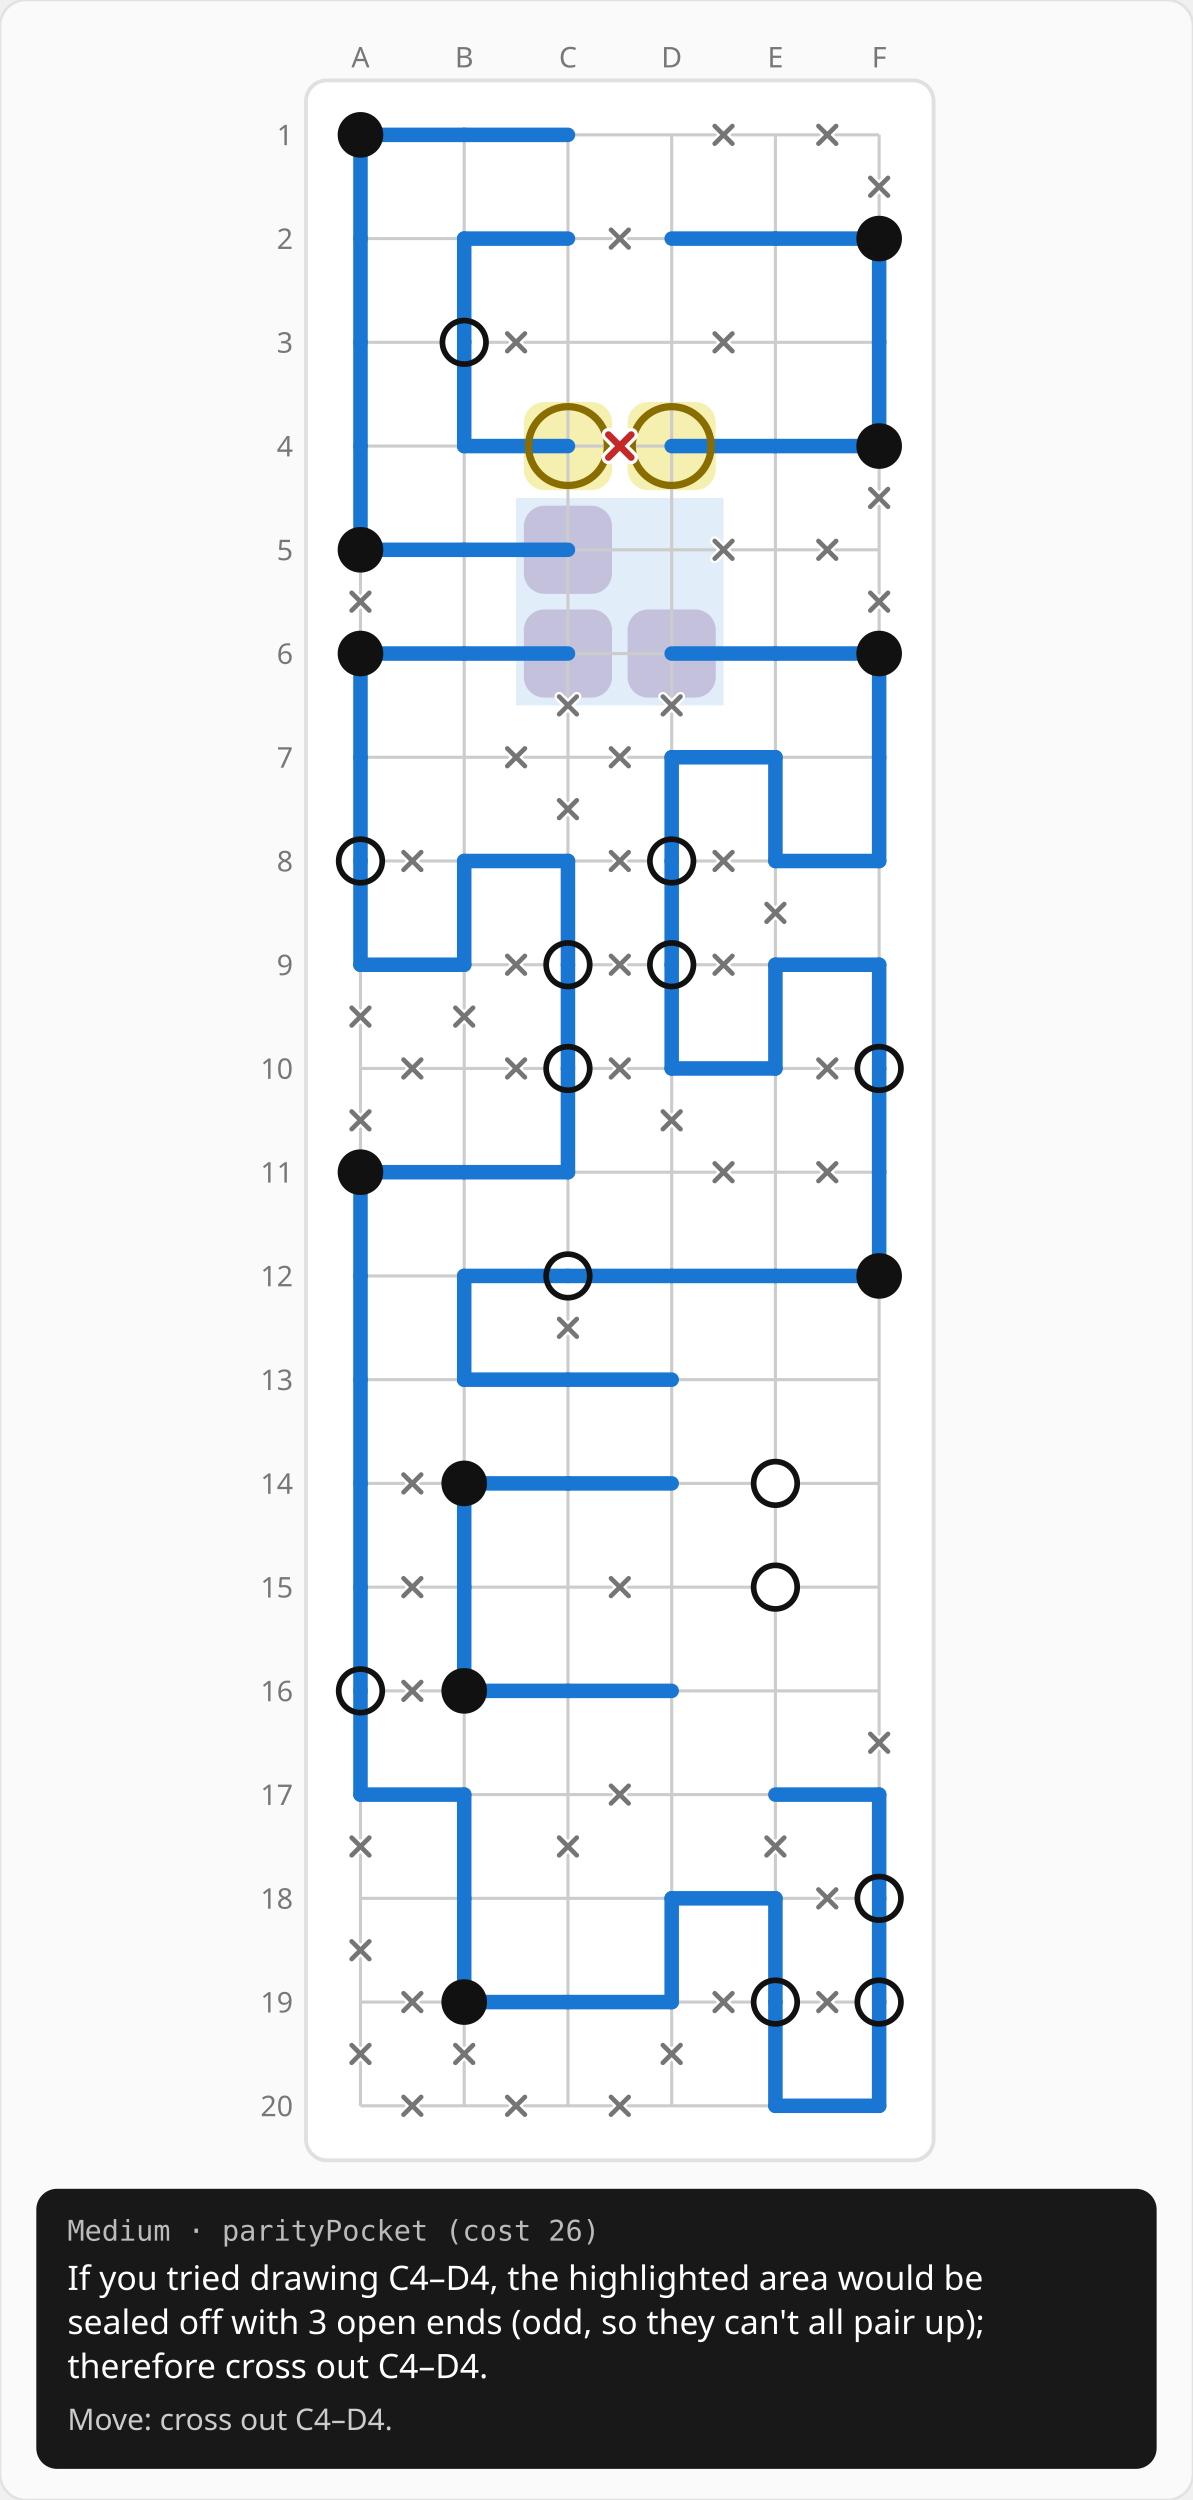
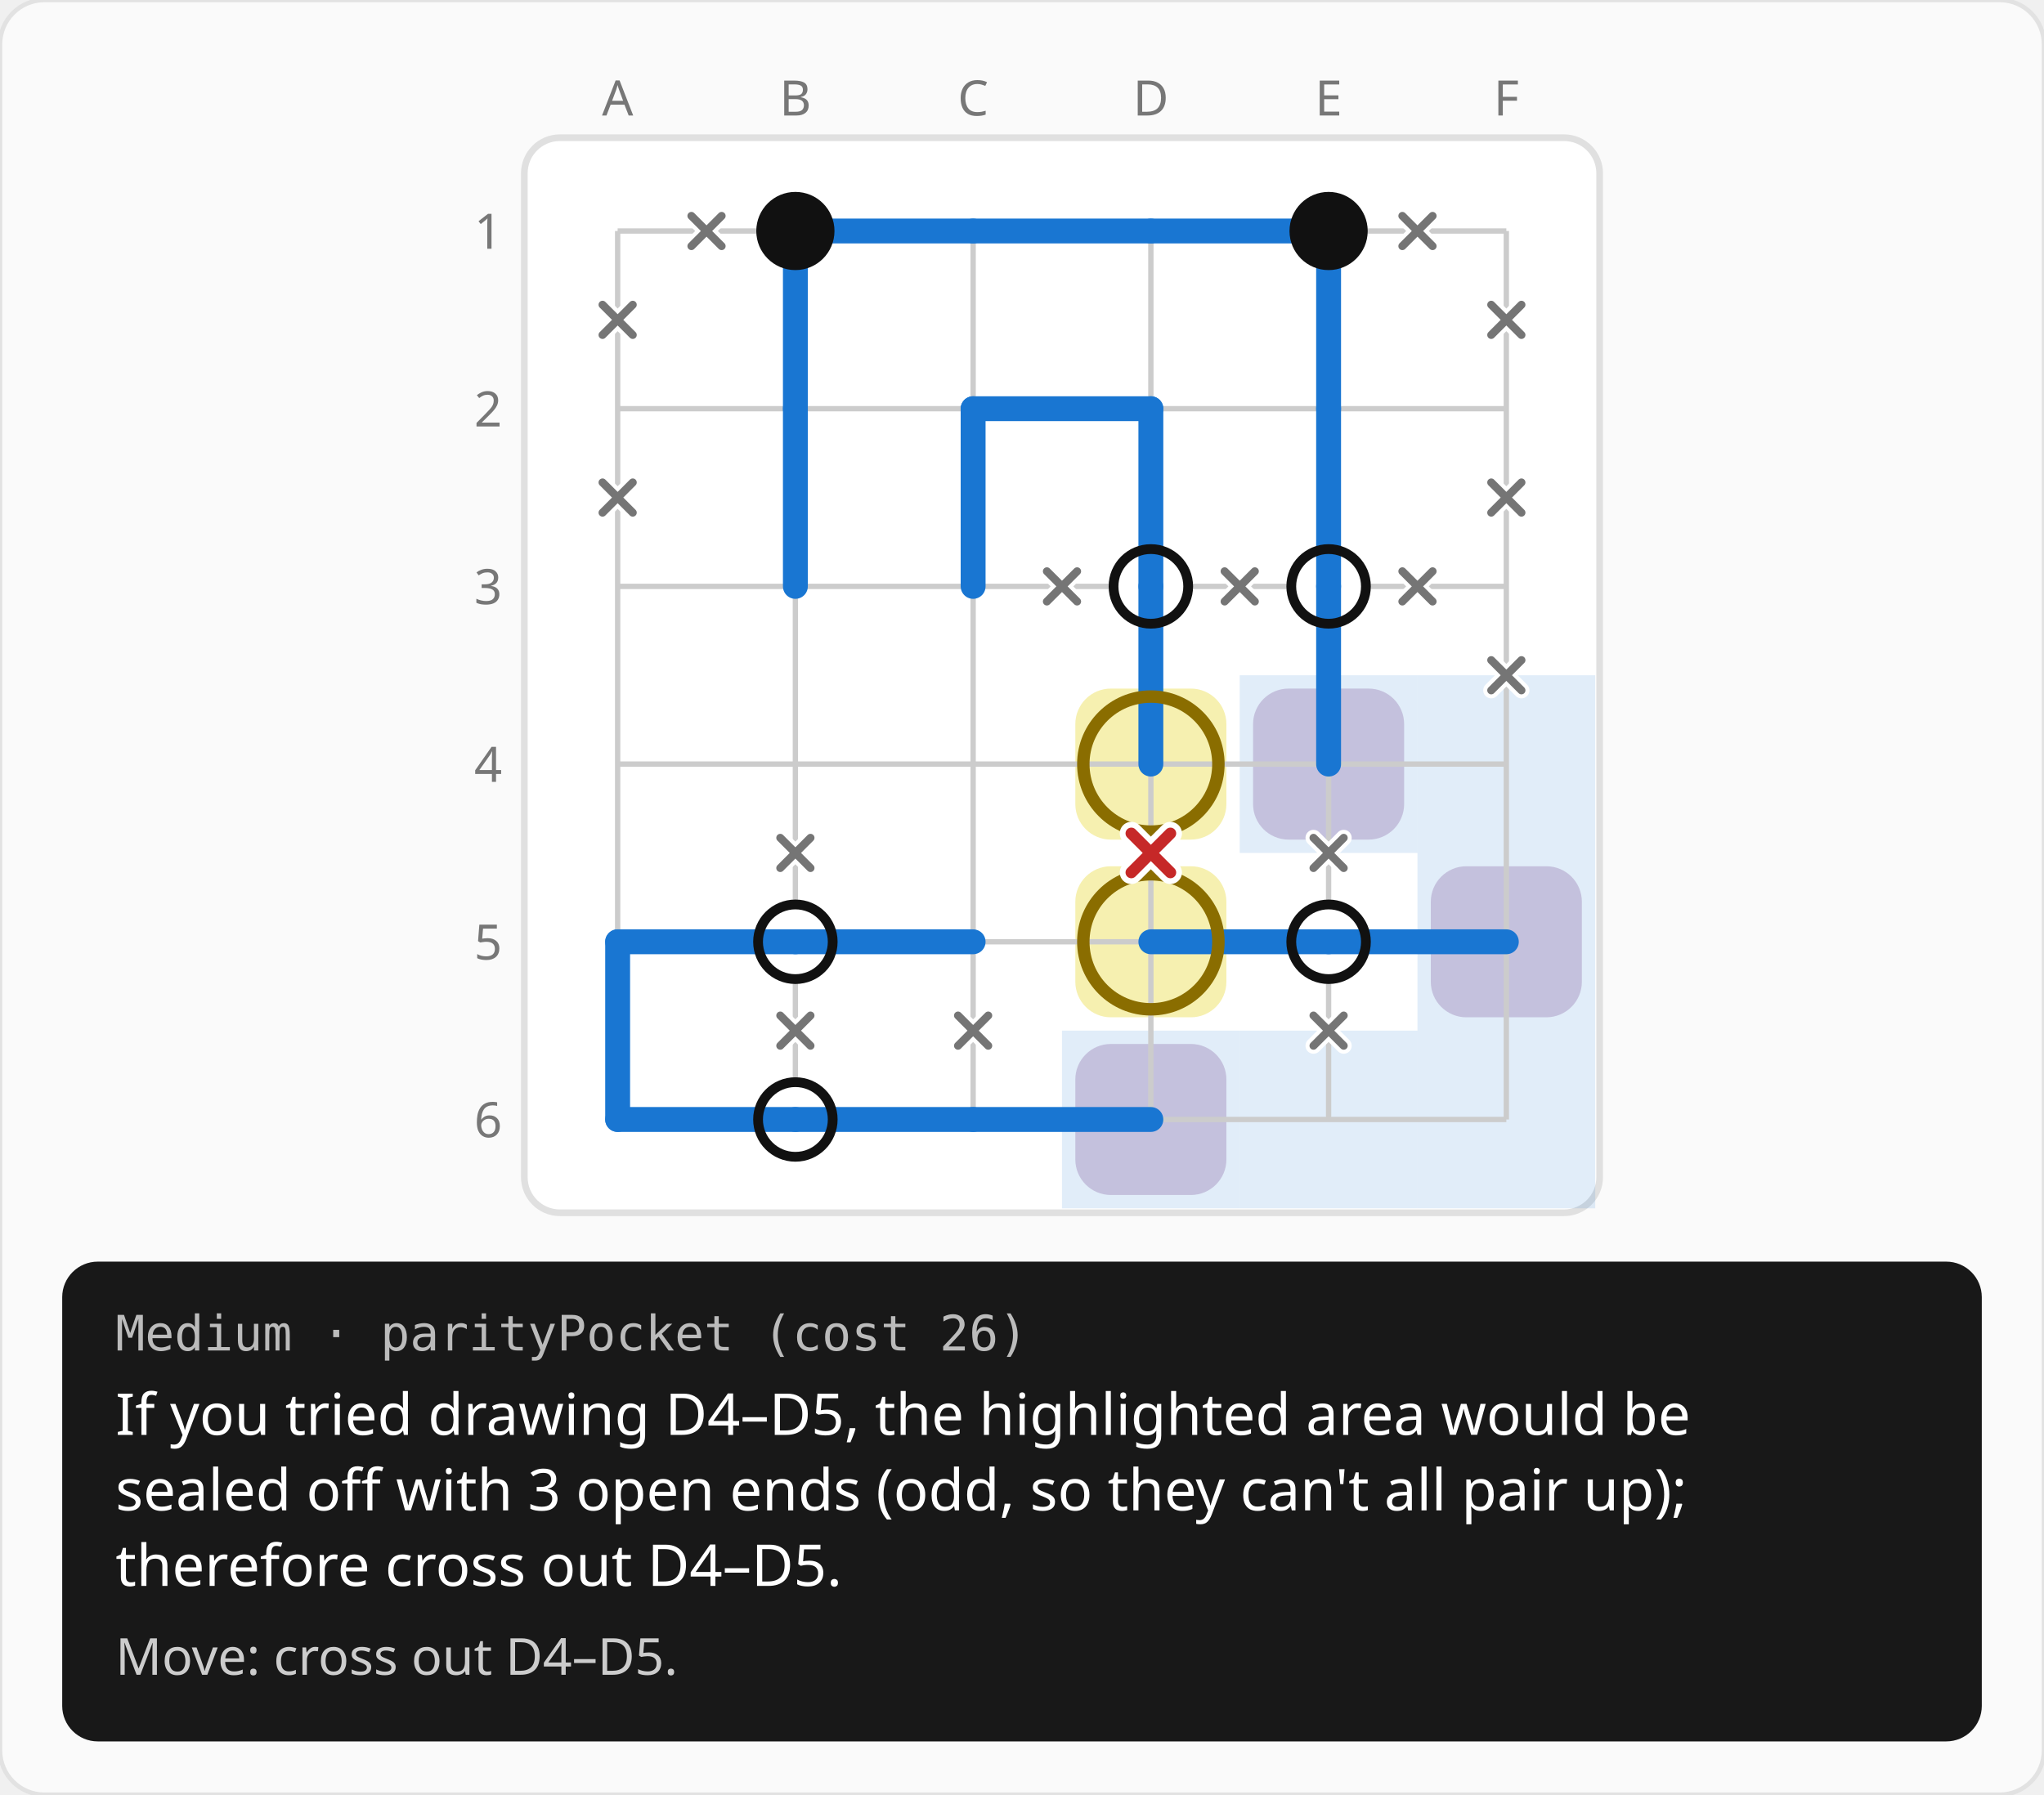
- <svg xmlns="http://www.w3.org/2000/svg" width="460" height="964" viewBox="0 0 460 964">
-   <rect width="460" height="964" rx="10" fill="#fafafa" stroke="#e2e2e2" />
+ <svg xmlns="http://www.w3.org/2000/svg" width="460" height="404" viewBox="0 0 460 404">
+   <rect width="460" height="404" rx="10" fill="#fafafa" stroke="#e2e2e2" />
  <defs>
    <pattern id="hatch" width="8" height="8" patternUnits="userSpaceOnUse" patternTransform="rotate(45)">
      <line x1="0" y1="0" x2="0" y2="8" stroke="#d55e00" stroke-width="3" opacity="0.55" />
    </pattern>
  </defs>
  <g transform="translate(99 12)">
    <text x="40" y="14" fill="#777777" font-size="11" font-family="system-ui, sans-serif" text-anchor="middle">A</text>
    <text x="80" y="14" fill="#777777" font-size="11" font-family="system-ui, sans-serif" text-anchor="middle">B</text>
    <text x="120" y="14" fill="#777777" font-size="11" font-family="system-ui, sans-serif" text-anchor="middle">C</text>
    <text x="160" y="14" fill="#777777" font-size="11" font-family="system-ui, sans-serif" text-anchor="middle">D</text>
    <text x="200" y="14" fill="#777777" font-size="11" font-family="system-ui, sans-serif" text-anchor="middle">E</text>
    <text x="240" y="14" fill="#777777" font-size="11" font-family="system-ui, sans-serif" text-anchor="middle">F</text>
    <text x="14" y="44" fill="#777777" font-size="11" font-family="system-ui, sans-serif" text-anchor="end">1</text>
    <text x="14" y="84" fill="#777777" font-size="11" font-family="system-ui, sans-serif" text-anchor="end">2</text>
    <text x="14" y="124" fill="#777777" font-size="11" font-family="system-ui, sans-serif" text-anchor="end">3</text>
    <text x="14" y="164" fill="#777777" font-size="11" font-family="system-ui, sans-serif" text-anchor="end">4</text>
    <text x="14" y="204" fill="#777777" font-size="11" font-family="system-ui, sans-serif" text-anchor="end">5</text>
    <text x="14" y="244" fill="#777777" font-size="11" font-family="system-ui, sans-serif" text-anchor="end">6</text>
-     <text x="14" y="284" fill="#777777" font-size="11" font-family="system-ui, sans-serif" text-anchor="end">7</text>
-     <text x="14" y="324" fill="#777777" font-size="11" font-family="system-ui, sans-serif" text-anchor="end">8</text>
-     <text x="14" y="364" fill="#777777" font-size="11" font-family="system-ui, sans-serif" text-anchor="end">9</text>
-     <text x="14" y="404" fill="#777777" font-size="11" font-family="system-ui, sans-serif" text-anchor="end">10</text>
-     <text x="14" y="444" fill="#777777" font-size="11" font-family="system-ui, sans-serif" text-anchor="end">11</text>
-     <text x="14" y="484" fill="#777777" font-size="11" font-family="system-ui, sans-serif" text-anchor="end">12</text>
-     <text x="14" y="524" fill="#777777" font-size="11" font-family="system-ui, sans-serif" text-anchor="end">13</text>
-     <text x="14" y="564" fill="#777777" font-size="11" font-family="system-ui, sans-serif" text-anchor="end">14</text>
-     <text x="14" y="604" fill="#777777" font-size="11" font-family="system-ui, sans-serif" text-anchor="end">15</text>
-     <text x="14" y="644" fill="#777777" font-size="11" font-family="system-ui, sans-serif" text-anchor="end">16</text>
-     <text x="14" y="684" fill="#777777" font-size="11" font-family="system-ui, sans-serif" text-anchor="end">17</text>
-     <text x="14" y="724" fill="#777777" font-size="11" font-family="system-ui, sans-serif" text-anchor="end">18</text>
-     <text x="14" y="764" fill="#777777" font-size="11" font-family="system-ui, sans-serif" text-anchor="end">19</text>
-     <text x="14" y="804" fill="#777777" font-size="11" font-family="system-ui, sans-serif" text-anchor="end">20</text>
    <g transform="translate(18 18)">
-       <rect x="1" y="1" width="242" height="802" rx="8" fill="#ffffff" stroke="#e0e0e0" stroke-width="1.5" />
-       <rect x="82" y="162" width="40" height="40" fill="rgba(25,118,210,0.13)" />
-       <rect x="82" y="202" width="40" height="40" fill="rgba(25,118,210,0.13)" />
+       <rect x="1" y="1" width="242" height="242" rx="8" fill="#ffffff" stroke="#e0e0e0" stroke-width="1.5" />
+       <rect x="162" y="122" width="40" height="40" fill="rgba(25,118,210,0.13)" />
+       <rect x="202" y="122" width="40" height="40" fill="rgba(25,118,210,0.13)" />
+       <rect x="202" y="162" width="40" height="40" fill="rgba(25,118,210,0.13)" />
+       <rect x="202" y="202" width="40" height="40" fill="rgba(25,118,210,0.13)" />
+       <rect x="162" y="202" width="40" height="40" fill="rgba(25,118,210,0.13)" />
      <rect x="122" y="202" width="40" height="40" fill="rgba(25,118,210,0.13)" />
-       <rect x="122" y="162" width="40" height="40" fill="rgba(25,118,210,0.13)" />
-       <rect x="85" y="165" width="34" height="34" rx="8" fill="rgba(122,81,149,0.28)" />
-       <rect x="85" y="205" width="34" height="34" rx="8" fill="rgba(122,81,149,0.28)" />
+       <rect x="165" y="125" width="34" height="34" rx="8" fill="rgba(122,81,149,0.28)" />
+       <rect x="205" y="165" width="34" height="34" rx="8" fill="rgba(122,81,149,0.28)" />
      <rect x="125" y="205" width="34" height="34" rx="8" fill="rgba(122,81,149,0.28)" />
-       <rect x="85" y="125" width="34" height="34" rx="8" fill="rgba(244,236,156,0.8)" />
      <rect x="125" y="125" width="34" height="34" rx="8" fill="rgba(244,236,156,0.8)" />
+       <rect x="125" y="165" width="34" height="34" rx="8" fill="rgba(244,236,156,0.8)" />
      <line x1="22" y1="22" x2="222" y2="22" stroke="#cccccc" stroke-width="1.2" />
      <line x1="22" y1="62" x2="222" y2="62" stroke="#cccccc" stroke-width="1.2" />
      <line x1="22" y1="102" x2="222" y2="102" stroke="#cccccc" stroke-width="1.2" />
      <line x1="22" y1="142" x2="222" y2="142" stroke="#cccccc" stroke-width="1.2" />
      <line x1="22" y1="182" x2="222" y2="182" stroke="#cccccc" stroke-width="1.2" />
      <line x1="22" y1="222" x2="222" y2="222" stroke="#cccccc" stroke-width="1.2" />
-       <line x1="22" y1="262" x2="222" y2="262" stroke="#cccccc" stroke-width="1.2" />
-       <line x1="22" y1="302" x2="222" y2="302" stroke="#cccccc" stroke-width="1.2" />
-       <line x1="22" y1="342" x2="222" y2="342" stroke="#cccccc" stroke-width="1.2" />
-       <line x1="22" y1="382" x2="222" y2="382" stroke="#cccccc" stroke-width="1.2" />
-       <line x1="22" y1="422" x2="222" y2="422" stroke="#cccccc" stroke-width="1.2" />
-       <line x1="22" y1="462" x2="222" y2="462" stroke="#cccccc" stroke-width="1.2" />
-       <line x1="22" y1="502" x2="222" y2="502" stroke="#cccccc" stroke-width="1.2" />
-       <line x1="22" y1="542" x2="222" y2="542" stroke="#cccccc" stroke-width="1.2" />
-       <line x1="22" y1="582" x2="222" y2="582" stroke="#cccccc" stroke-width="1.2" />
-       <line x1="22" y1="622" x2="222" y2="622" stroke="#cccccc" stroke-width="1.2" />
-       <line x1="22" y1="662" x2="222" y2="662" stroke="#cccccc" stroke-width="1.2" />
-       <line x1="22" y1="702" x2="222" y2="702" stroke="#cccccc" stroke-width="1.2" />
-       <line x1="22" y1="742" x2="222" y2="742" stroke="#cccccc" stroke-width="1.2" />
-       <line x1="22" y1="782" x2="222" y2="782" stroke="#cccccc" stroke-width="1.2" />
-       <line x1="22" y1="22" x2="22" y2="782" stroke="#cccccc" stroke-width="1.2" />
-       <line x1="62" y1="22" x2="62" y2="782" stroke="#cccccc" stroke-width="1.2" />
-       <line x1="102" y1="22" x2="102" y2="782" stroke="#cccccc" stroke-width="1.2" />
-       <line x1="142" y1="22" x2="142" y2="782" stroke="#cccccc" stroke-width="1.2" />
-       <line x1="182" y1="22" x2="182" y2="782" stroke="#cccccc" stroke-width="1.2" />
-       <line x1="222" y1="22" x2="222" y2="782" stroke="#cccccc" stroke-width="1.2" />
-       <circle cx="62" cy="102" r="8.4" fill="#ffffff" />
-       <circle cx="22" cy="302" r="8.4" fill="#ffffff" />
-       <circle cx="142" cy="302" r="8.4" fill="#ffffff" />
-       <circle cx="102" cy="342" r="8.4" fill="#ffffff" />
-       <circle cx="142" cy="342" r="8.4" fill="#ffffff" />
-       <circle cx="102" cy="382" r="8.4" fill="#ffffff" />
-       <circle cx="222" cy="382" r="8.4" fill="#ffffff" />
-       <circle cx="102" cy="462" r="8.4" fill="#ffffff" />
-       <circle cx="182" cy="542" r="8.4" fill="#ffffff" />
-       <circle cx="182" cy="582" r="8.4" fill="#ffffff" />
-       <circle cx="22" cy="622" r="8.4" fill="#ffffff" />
-       <circle cx="222" cy="702" r="8.4" fill="#ffffff" />
-       <circle cx="182" cy="742" r="8.4" fill="#ffffff" />
-       <circle cx="222" cy="742" r="8.4" fill="#ffffff" />
-       <line x1="22" y1="22" x2="62" y2="22" stroke="#1976d2" stroke-width="5.6" stroke-linecap="round" />
-       <line x1="22" y1="22" x2="22" y2="62" stroke="#1976d2" stroke-width="5.6" stroke-linecap="round" />
+       <line x1="22" y1="22" x2="22" y2="222" stroke="#cccccc" stroke-width="1.2" />
+       <line x1="62" y1="22" x2="62" y2="222" stroke="#cccccc" stroke-width="1.2" />
+       <line x1="102" y1="22" x2="102" y2="222" stroke="#cccccc" stroke-width="1.2" />
+       <line x1="142" y1="22" x2="142" y2="222" stroke="#cccccc" stroke-width="1.2" />
+       <line x1="182" y1="22" x2="182" y2="222" stroke="#cccccc" stroke-width="1.2" />
+       <line x1="222" y1="22" x2="222" y2="222" stroke="#cccccc" stroke-width="1.2" />
+       <circle cx="142" cy="102" r="8.4" fill="#ffffff" />
+       <circle cx="182" cy="102" r="8.4" fill="#ffffff" />
+       <circle cx="62" cy="182" r="8.4" fill="#ffffff" />
+       <circle cx="182" cy="182" r="8.4" fill="#ffffff" />
+       <circle cx="62" cy="222" r="8.4" fill="#ffffff" />
      <line x1="62" y1="22" x2="102" y2="22" stroke="#1976d2" stroke-width="5.6" stroke-linecap="round" />
-       <line x1="22" y1="62" x2="22" y2="102" stroke="#1976d2" stroke-width="5.6" stroke-linecap="round" />
-       <line x1="62" y1="62" x2="102" y2="62" stroke="#1976d2" stroke-width="5.6" stroke-linecap="round" />
+       <line x1="62" y1="22" x2="62" y2="62" stroke="#1976d2" stroke-width="5.6" stroke-linecap="round" />
+       <line x1="102" y1="22" x2="142" y2="22" stroke="#1976d2" stroke-width="5.6" stroke-linecap="round" />
+       <line x1="142" y1="22" x2="182" y2="22" stroke="#1976d2" stroke-width="5.6" stroke-linecap="round" />
+       <line x1="182" y1="22" x2="182" y2="62" stroke="#1976d2" stroke-width="5.6" stroke-linecap="round" />
      <line x1="62" y1="62" x2="62" y2="102" stroke="#1976d2" stroke-width="5.6" stroke-linecap="round" />
-       <line x1="142" y1="62" x2="182" y2="62" stroke="#1976d2" stroke-width="5.6" stroke-linecap="round" />
-       <line x1="182" y1="62" x2="222" y2="62" stroke="#1976d2" stroke-width="5.6" stroke-linecap="round" />
-       <line x1="222" y1="62" x2="222" y2="102" stroke="#1976d2" stroke-width="5.6" stroke-linecap="round" />
-       <line x1="22" y1="102" x2="22" y2="142" stroke="#1976d2" stroke-width="5.6" stroke-linecap="round" />
-       <line x1="62" y1="102" x2="62" y2="142" stroke="#1976d2" stroke-width="5.6" stroke-linecap="round" />
-       <line x1="222" y1="102" x2="222" y2="142" stroke="#1976d2" stroke-width="5.6" stroke-linecap="round" />
-       <line x1="22" y1="142" x2="22" y2="182" stroke="#1976d2" stroke-width="5.6" stroke-linecap="round" />
-       <line x1="62" y1="142" x2="102" y2="142" stroke="#1976d2" stroke-width="5.6" stroke-linecap="round" />
-       <line x1="142" y1="142" x2="182" y2="142" stroke="#1976d2" stroke-width="5.6" stroke-linecap="round" />
-       <line x1="182" y1="142" x2="222" y2="142" stroke="#1976d2" stroke-width="5.6" stroke-linecap="round" />
+       <line x1="102" y1="62" x2="142" y2="62" stroke="#1976d2" stroke-width="5.6" stroke-linecap="round" />
+       <line x1="102" y1="62" x2="102" y2="102" stroke="#1976d2" stroke-width="5.6" stroke-linecap="round" />
+       <line x1="142" y1="62" x2="142" y2="102" stroke="#1976d2" stroke-width="5.6" stroke-linecap="round" />
+       <line x1="182" y1="62" x2="182" y2="102" stroke="#1976d2" stroke-width="5.6" stroke-linecap="round" />
+       <line x1="142" y1="102" x2="142" y2="142" stroke="#1976d2" stroke-width="5.6" stroke-linecap="round" />
+       <line x1="182" y1="102" x2="182" y2="142" stroke="#1976d2" stroke-width="5.6" stroke-linecap="round" />
      <line x1="22" y1="182" x2="62" y2="182" stroke="#1976d2" stroke-width="5.6" stroke-linecap="round" />
+       <line x1="22" y1="182" x2="22" y2="222" stroke="#1976d2" stroke-width="5.6" stroke-linecap="round" />
      <line x1="62" y1="182" x2="102" y2="182" stroke="#1976d2" stroke-width="5.6" stroke-linecap="round" />
+       <line x1="142" y1="182" x2="182" y2="182" stroke="#1976d2" stroke-width="5.6" stroke-linecap="round" />
+       <line x1="182" y1="182" x2="222" y2="182" stroke="#1976d2" stroke-width="5.6" stroke-linecap="round" />
      <line x1="22" y1="222" x2="62" y2="222" stroke="#1976d2" stroke-width="5.6" stroke-linecap="round" />
-       <line x1="22" y1="222" x2="22" y2="262" stroke="#1976d2" stroke-width="5.6" stroke-linecap="round" />
      <line x1="62" y1="222" x2="102" y2="222" stroke="#1976d2" stroke-width="5.6" stroke-linecap="round" />
-       <line x1="142" y1="222" x2="182" y2="222" stroke="#1976d2" stroke-width="5.6" stroke-linecap="round" />
-       <line x1="182" y1="222" x2="222" y2="222" stroke="#1976d2" stroke-width="5.6" stroke-linecap="round" />
-       <line x1="222" y1="222" x2="222" y2="262" stroke="#1976d2" stroke-width="5.6" stroke-linecap="round" />
-       <line x1="22" y1="262" x2="22" y2="302" stroke="#1976d2" stroke-width="5.6" stroke-linecap="round" />
-       <line x1="142" y1="262" x2="182" y2="262" stroke="#1976d2" stroke-width="5.6" stroke-linecap="round" />
-       <line x1="142" y1="262" x2="142" y2="302" stroke="#1976d2" stroke-width="5.6" stroke-linecap="round" />
-       <line x1="182" y1="262" x2="182" y2="302" stroke="#1976d2" stroke-width="5.6" stroke-linecap="round" />
-       <line x1="222" y1="262" x2="222" y2="302" stroke="#1976d2" stroke-width="5.6" stroke-linecap="round" />
-       <line x1="22" y1="302" x2="22" y2="342" stroke="#1976d2" stroke-width="5.6" stroke-linecap="round" />
-       <line x1="62" y1="302" x2="102" y2="302" stroke="#1976d2" stroke-width="5.6" stroke-linecap="round" />
-       <line x1="62" y1="302" x2="62" y2="342" stroke="#1976d2" stroke-width="5.6" stroke-linecap="round" />
-       <line x1="102" y1="302" x2="102" y2="342" stroke="#1976d2" stroke-width="5.6" stroke-linecap="round" />
-       <line x1="142" y1="302" x2="142" y2="342" stroke="#1976d2" stroke-width="5.6" stroke-linecap="round" />
-       <line x1="182" y1="302" x2="222" y2="302" stroke="#1976d2" stroke-width="5.6" stroke-linecap="round" />
-       <line x1="22" y1="342" x2="62" y2="342" stroke="#1976d2" stroke-width="5.6" stroke-linecap="round" />
-       <line x1="102" y1="342" x2="102" y2="382" stroke="#1976d2" stroke-width="5.6" stroke-linecap="round" />
-       <line x1="142" y1="342" x2="142" y2="382" stroke="#1976d2" stroke-width="5.6" stroke-linecap="round" />
-       <line x1="182" y1="342" x2="222" y2="342" stroke="#1976d2" stroke-width="5.6" stroke-linecap="round" />
-       <line x1="182" y1="342" x2="182" y2="382" stroke="#1976d2" stroke-width="5.6" stroke-linecap="round" />
-       <line x1="222" y1="342" x2="222" y2="382" stroke="#1976d2" stroke-width="5.6" stroke-linecap="round" />
-       <line x1="102" y1="382" x2="102" y2="422" stroke="#1976d2" stroke-width="5.6" stroke-linecap="round" />
-       <line x1="142" y1="382" x2="182" y2="382" stroke="#1976d2" stroke-width="5.6" stroke-linecap="round" />
-       <line x1="222" y1="382" x2="222" y2="422" stroke="#1976d2" stroke-width="5.6" stroke-linecap="round" />
-       <line x1="22" y1="422" x2="62" y2="422" stroke="#1976d2" stroke-width="5.6" stroke-linecap="round" />
-       <line x1="22" y1="422" x2="22" y2="462" stroke="#1976d2" stroke-width="5.6" stroke-linecap="round" />
-       <line x1="62" y1="422" x2="102" y2="422" stroke="#1976d2" stroke-width="5.6" stroke-linecap="round" />
-       <line x1="222" y1="422" x2="222" y2="462" stroke="#1976d2" stroke-width="5.6" stroke-linecap="round" />
-       <line x1="22" y1="462" x2="22" y2="502" stroke="#1976d2" stroke-width="5.6" stroke-linecap="round" />
-       <line x1="62" y1="462" x2="102" y2="462" stroke="#1976d2" stroke-width="5.6" stroke-linecap="round" />
-       <line x1="62" y1="462" x2="62" y2="502" stroke="#1976d2" stroke-width="5.6" stroke-linecap="round" />
-       <line x1="102" y1="462" x2="142" y2="462" stroke="#1976d2" stroke-width="5.6" stroke-linecap="round" />
-       <line x1="142" y1="462" x2="182" y2="462" stroke="#1976d2" stroke-width="5.6" stroke-linecap="round" />
-       <line x1="182" y1="462" x2="222" y2="462" stroke="#1976d2" stroke-width="5.6" stroke-linecap="round" />
-       <line x1="22" y1="502" x2="22" y2="542" stroke="#1976d2" stroke-width="5.6" stroke-linecap="round" />
-       <line x1="62" y1="502" x2="102" y2="502" stroke="#1976d2" stroke-width="5.6" stroke-linecap="round" />
-       <line x1="102" y1="502" x2="142" y2="502" stroke="#1976d2" stroke-width="5.6" stroke-linecap="round" />
-       <line x1="22" y1="542" x2="22" y2="582" stroke="#1976d2" stroke-width="5.6" stroke-linecap="round" />
-       <line x1="62" y1="542" x2="102" y2="542" stroke="#1976d2" stroke-width="5.6" stroke-linecap="round" />
-       <line x1="62" y1="542" x2="62" y2="582" stroke="#1976d2" stroke-width="5.6" stroke-linecap="round" />
-       <line x1="102" y1="542" x2="142" y2="542" stroke="#1976d2" stroke-width="5.6" stroke-linecap="round" />
-       <line x1="22" y1="582" x2="22" y2="622" stroke="#1976d2" stroke-width="5.6" stroke-linecap="round" />
-       <line x1="62" y1="582" x2="62" y2="622" stroke="#1976d2" stroke-width="5.6" stroke-linecap="round" />
-       <line x1="22" y1="622" x2="22" y2="662" stroke="#1976d2" stroke-width="5.6" stroke-linecap="round" />
-       <line x1="62" y1="622" x2="102" y2="622" stroke="#1976d2" stroke-width="5.6" stroke-linecap="round" />
-       <line x1="102" y1="622" x2="142" y2="622" stroke="#1976d2" stroke-width="5.6" stroke-linecap="round" />
-       <line x1="22" y1="662" x2="62" y2="662" stroke="#1976d2" stroke-width="5.6" stroke-linecap="round" />
-       <line x1="62" y1="662" x2="62" y2="702" stroke="#1976d2" stroke-width="5.6" stroke-linecap="round" />
-       <line x1="182" y1="662" x2="222" y2="662" stroke="#1976d2" stroke-width="5.6" stroke-linecap="round" />
-       <line x1="222" y1="662" x2="222" y2="702" stroke="#1976d2" stroke-width="5.6" stroke-linecap="round" />
-       <line x1="62" y1="702" x2="62" y2="742" stroke="#1976d2" stroke-width="5.6" stroke-linecap="round" />
-       <line x1="142" y1="702" x2="182" y2="702" stroke="#1976d2" stroke-width="5.6" stroke-linecap="round" />
-       <line x1="142" y1="702" x2="142" y2="742" stroke="#1976d2" stroke-width="5.6" stroke-linecap="round" />
-       <line x1="182" y1="702" x2="182" y2="742" stroke="#1976d2" stroke-width="5.6" stroke-linecap="round" />
-       <line x1="222" y1="702" x2="222" y2="742" stroke="#1976d2" stroke-width="5.6" stroke-linecap="round" />
-       <line x1="62" y1="742" x2="102" y2="742" stroke="#1976d2" stroke-width="5.6" stroke-linecap="round" />
-       <line x1="102" y1="742" x2="142" y2="742" stroke="#1976d2" stroke-width="5.6" stroke-linecap="round" />
-       <line x1="182" y1="742" x2="182" y2="782" stroke="#1976d2" stroke-width="5.6" stroke-linecap="round" />
-       <line x1="222" y1="742" x2="222" y2="782" stroke="#1976d2" stroke-width="5.6" stroke-linecap="round" />
-       <line x1="182" y1="782" x2="222" y2="782" stroke="#1976d2" stroke-width="5.6" stroke-linecap="round" />
-       <circle cx="22" cy="22" r="8.8" fill="#111111" />
-       <circle cx="222" cy="62" r="8.8" fill="#111111" />
-       <circle cx="62" cy="102" r="8.4" fill="none" stroke="#111111" stroke-width="2.2" />
-       <circle cx="222" cy="142" r="8.8" fill="#111111" />
-       <circle cx="22" cy="182" r="8.8" fill="#111111" />
-       <circle cx="22" cy="222" r="8.8" fill="#111111" />
-       <circle cx="222" cy="222" r="8.8" fill="#111111" />
-       <circle cx="22" cy="302" r="8.4" fill="none" stroke="#111111" stroke-width="2.2" />
-       <circle cx="142" cy="302" r="8.4" fill="none" stroke="#111111" stroke-width="2.2" />
-       <circle cx="102" cy="342" r="8.4" fill="none" stroke="#111111" stroke-width="2.2" />
-       <circle cx="142" cy="342" r="8.4" fill="none" stroke="#111111" stroke-width="2.2" />
-       <circle cx="102" cy="382" r="8.4" fill="none" stroke="#111111" stroke-width="2.2" />
-       <circle cx="222" cy="382" r="8.4" fill="none" stroke="#111111" stroke-width="2.2" />
-       <circle cx="22" cy="422" r="8.8" fill="#111111" />
-       <circle cx="102" cy="462" r="8.4" fill="none" stroke="#111111" stroke-width="2.2" />
-       <circle cx="222" cy="462" r="8.8" fill="#111111" />
-       <circle cx="62" cy="542" r="8.8" fill="#111111" />
-       <circle cx="182" cy="542" r="8.4" fill="none" stroke="#111111" stroke-width="2.2" />
-       <circle cx="182" cy="582" r="8.4" fill="none" stroke="#111111" stroke-width="2.2" />
-       <circle cx="22" cy="622" r="8.4" fill="none" stroke="#111111" stroke-width="2.2" />
-       <circle cx="62" cy="622" r="8.8" fill="#111111" />
-       <circle cx="222" cy="702" r="8.4" fill="none" stroke="#111111" stroke-width="2.2" />
-       <circle cx="62" cy="742" r="8.8" fill="#111111" />
-       <circle cx="182" cy="742" r="8.4" fill="none" stroke="#111111" stroke-width="2.2" />
-       <circle cx="222" cy="742" r="8.4" fill="none" stroke="#111111" stroke-width="2.2" />
-       <path d="M158.6 18.6L165.4 25.4M158.6 25.4L165.4 18.6" stroke="#ffffff" stroke-width="3.6" stroke-linecap="round" />
-       <path d="M158.6 18.6L165.4 25.4M158.6 25.4L165.4 18.6" stroke="#757575" stroke-width="1.8" stroke-linecap="round" />
+       <line x1="102" y1="222" x2="142" y2="222" stroke="#1976d2" stroke-width="5.6" stroke-linecap="round" />
+       <circle cx="62" cy="22" r="8.8" fill="#111111" />
+       <circle cx="182" cy="22" r="8.8" fill="#111111" />
+       <circle cx="142" cy="102" r="8.4" fill="none" stroke="#111111" stroke-width="2.2" />
+       <circle cx="182" cy="102" r="8.4" fill="none" stroke="#111111" stroke-width="2.2" />
+       <circle cx="62" cy="182" r="8.4" fill="none" stroke="#111111" stroke-width="2.2" />
+       <circle cx="182" cy="182" r="8.4" fill="none" stroke="#111111" stroke-width="2.2" />
+       <circle cx="62" cy="222" r="8.4" fill="none" stroke="#111111" stroke-width="2.2" />
+       <path d="M38.6 18.6L45.4 25.4M38.6 25.4L45.4 18.6" stroke="#ffffff" stroke-width="3.6" stroke-linecap="round" />
+       <path d="M38.6 18.6L45.4 25.4M38.6 25.4L45.4 18.6" stroke="#757575" stroke-width="1.8" stroke-linecap="round" />
+       <path d="M18.6 38.6L25.4 45.4M18.6 45.4L25.4 38.6" stroke="#ffffff" stroke-width="3.6" stroke-linecap="round" />
+       <path d="M18.6 38.6L25.4 45.4M18.6 45.4L25.4 38.6" stroke="#757575" stroke-width="1.8" stroke-linecap="round" />
      <path d="M198.6 18.6L205.4 25.4M198.6 25.4L205.4 18.6" stroke="#ffffff" stroke-width="3.6" stroke-linecap="round" />
      <path d="M198.6 18.6L205.4 25.4M198.6 25.4L205.4 18.6" stroke="#757575" stroke-width="1.8" stroke-linecap="round" />
      <path d="M218.6 38.6L225.4 45.4M218.6 45.4L225.4 38.6" stroke="#ffffff" stroke-width="3.6" stroke-linecap="round" />
      <path d="M218.6 38.6L225.4 45.4M218.6 45.4L225.4 38.6" stroke="#757575" stroke-width="1.8" stroke-linecap="round" />
-       <path d="M118.6 58.6L125.4 65.4M118.6 65.4L125.4 58.6" stroke="#ffffff" stroke-width="3.6" stroke-linecap="round" />
-       <path d="M118.6 58.6L125.4 65.4M118.6 65.4L125.4 58.6" stroke="#757575" stroke-width="1.8" stroke-linecap="round" />
-       <path d="M78.6 98.6L85.4 105.4M78.6 105.4L85.4 98.6" stroke="#ffffff" stroke-width="3.6" stroke-linecap="round" />
-       <path d="M78.6 98.6L85.4 105.4M78.6 105.4L85.4 98.6" stroke="#757575" stroke-width="1.8" stroke-linecap="round" />
+       <path d="M18.6 78.6L25.4 85.4M18.6 85.4L25.4 78.6" stroke="#ffffff" stroke-width="3.6" stroke-linecap="round" />
+       <path d="M18.6 78.6L25.4 85.4M18.6 85.4L25.4 78.6" stroke="#757575" stroke-width="1.8" stroke-linecap="round" />
+       <path d="M218.6 78.6L225.4 85.4M218.6 85.4L225.4 78.6" stroke="#ffffff" stroke-width="3.6" stroke-linecap="round" />
+       <path d="M218.6 78.6L225.4 85.4M218.6 85.4L225.4 78.6" stroke="#757575" stroke-width="1.8" stroke-linecap="round" />
+       <path d="M118.6 98.6L125.4 105.4M118.6 105.4L125.4 98.6" stroke="#ffffff" stroke-width="3.6" stroke-linecap="round" />
+       <path d="M118.6 98.6L125.4 105.4M118.6 105.4L125.4 98.6" stroke="#757575" stroke-width="1.8" stroke-linecap="round" />
      <path d="M158.6 98.6L165.4 105.4M158.6 105.4L165.4 98.6" stroke="#ffffff" stroke-width="3.6" stroke-linecap="round" />
      <path d="M158.6 98.6L165.4 105.4M158.6 105.4L165.4 98.6" stroke="#757575" stroke-width="1.8" stroke-linecap="round" />
-       <path d="M218.6 158.6L225.4 165.4M218.6 165.4L225.4 158.6" stroke="#ffffff" stroke-width="3.6" stroke-linecap="round" />
-       <path d="M218.6 158.6L225.4 165.4M218.6 165.4L225.4 158.6" stroke="#757575" stroke-width="1.8" stroke-linecap="round" />
-       <path d="M18.6 198.6L25.4 205.4M18.6 205.4L25.4 198.6" stroke="#ffffff" stroke-width="3.6" stroke-linecap="round" />
-       <path d="M18.6 198.6L25.4 205.4M18.6 205.4L25.4 198.6" stroke="#757575" stroke-width="1.8" stroke-linecap="round" />
-       <path d="M158.6 178.6L165.4 185.4M158.6 185.4L165.4 178.6" stroke="#ffffff" stroke-width="3.6" stroke-linecap="round" />
-       <path d="M158.6 178.6L165.4 185.4M158.6 185.4L165.4 178.6" stroke="#757575" stroke-width="1.8" stroke-linecap="round" />
-       <path d="M198.6 178.6L205.4 185.4M198.6 185.4L205.4 178.6" stroke="#ffffff" stroke-width="3.6" stroke-linecap="round" />
-       <path d="M198.6 178.6L205.4 185.4M198.6 185.4L205.4 178.6" stroke="#757575" stroke-width="1.8" stroke-linecap="round" />
-       <path d="M218.6 198.6L225.4 205.4M218.6 205.4L225.4 198.6" stroke="#ffffff" stroke-width="3.6" stroke-linecap="round" />
-       <path d="M218.6 198.6L225.4 205.4M218.6 205.4L225.4 198.6" stroke="#757575" stroke-width="1.8" stroke-linecap="round" />
-       <path d="M98.6 238.6L105.4 245.4M98.6 245.4L105.4 238.6" stroke="#ffffff" stroke-width="3.6" stroke-linecap="round" />
-       <path d="M98.6 238.6L105.4 245.4M98.6 245.4L105.4 238.6" stroke="#757575" stroke-width="1.8" stroke-linecap="round" />
-       <path d="M138.6 238.6L145.4 245.4M138.6 245.4L145.4 238.6" stroke="#ffffff" stroke-width="3.6" stroke-linecap="round" />
-       <path d="M138.6 238.6L145.4 245.4M138.6 245.4L145.4 238.6" stroke="#757575" stroke-width="1.8" stroke-linecap="round" />
-       <path d="M78.6 258.6L85.4 265.4M78.6 265.4L85.4 258.6" stroke="#ffffff" stroke-width="3.6" stroke-linecap="round" />
-       <path d="M78.6 258.6L85.4 265.4M78.6 265.4L85.4 258.6" stroke="#757575" stroke-width="1.8" stroke-linecap="round" />
-       <path d="M118.6 258.6L125.4 265.4M118.6 265.4L125.4 258.6" stroke="#ffffff" stroke-width="3.6" stroke-linecap="round" />
-       <path d="M118.6 258.6L125.4 265.4M118.6 265.4L125.4 258.6" stroke="#757575" stroke-width="1.8" stroke-linecap="round" />
-       <path d="M98.6 278.6L105.4 285.4M98.6 285.4L105.4 278.6" stroke="#ffffff" stroke-width="3.6" stroke-linecap="round" />
-       <path d="M98.6 278.6L105.4 285.4M98.6 285.4L105.4 278.6" stroke="#757575" stroke-width="1.8" stroke-linecap="round" />
-       <path d="M38.6 298.6L45.4 305.4M38.6 305.4L45.4 298.6" stroke="#ffffff" stroke-width="3.6" stroke-linecap="round" />
-       <path d="M38.6 298.6L45.4 305.4M38.6 305.4L45.4 298.6" stroke="#757575" stroke-width="1.8" stroke-linecap="round" />
-       <path d="M118.6 298.6L125.4 305.4M118.6 305.4L125.4 298.6" stroke="#ffffff" stroke-width="3.6" stroke-linecap="round" />
-       <path d="M118.6 298.6L125.4 305.4M118.6 305.4L125.4 298.6" stroke="#757575" stroke-width="1.8" stroke-linecap="round" />
-       <path d="M158.6 298.6L165.4 305.4M158.6 305.4L165.4 298.6" stroke="#ffffff" stroke-width="3.6" stroke-linecap="round" />
-       <path d="M158.6 298.6L165.4 305.4M158.6 305.4L165.4 298.6" stroke="#757575" stroke-width="1.8" stroke-linecap="round" />
-       <path d="M178.6 318.6L185.4 325.4M178.6 325.4L185.4 318.6" stroke="#ffffff" stroke-width="3.6" stroke-linecap="round" />
-       <path d="M178.6 318.6L185.4 325.4M178.6 325.4L185.4 318.6" stroke="#757575" stroke-width="1.8" stroke-linecap="round" />
-       <path d="M18.6 358.6L25.4 365.4M18.6 365.4L25.4 358.6" stroke="#ffffff" stroke-width="3.6" stroke-linecap="round" />
-       <path d="M18.6 358.6L25.4 365.4M18.6 365.4L25.4 358.6" stroke="#757575" stroke-width="1.8" stroke-linecap="round" />
-       <path d="M78.6 338.6L85.4 345.4M78.6 345.4L85.4 338.6" stroke="#ffffff" stroke-width="3.6" stroke-linecap="round" />
-       <path d="M78.6 338.6L85.4 345.4M78.6 345.4L85.4 338.6" stroke="#757575" stroke-width="1.8" stroke-linecap="round" />
-       <path d="M58.6 358.6L65.4 365.4M58.6 365.4L65.4 358.6" stroke="#ffffff" stroke-width="3.6" stroke-linecap="round" />
-       <path d="M58.6 358.6L65.4 365.4M58.6 365.4L65.4 358.6" stroke="#757575" stroke-width="1.8" stroke-linecap="round" />
-       <path d="M118.6 338.6L125.4 345.4M118.6 345.4L125.4 338.6" stroke="#ffffff" stroke-width="3.6" stroke-linecap="round" />
-       <path d="M118.6 338.6L125.4 345.4M118.6 345.4L125.4 338.6" stroke="#757575" stroke-width="1.8" stroke-linecap="round" />
-       <path d="M158.6 338.6L165.4 345.4M158.6 345.4L165.4 338.6" stroke="#ffffff" stroke-width="3.6" stroke-linecap="round" />
-       <path d="M158.6 338.6L165.4 345.4M158.6 345.4L165.4 338.6" stroke="#757575" stroke-width="1.8" stroke-linecap="round" />
-       <path d="M38.6 378.6L45.4 385.4M38.6 385.4L45.4 378.6" stroke="#ffffff" stroke-width="3.6" stroke-linecap="round" />
-       <path d="M38.6 378.6L45.4 385.4M38.6 385.4L45.4 378.6" stroke="#757575" stroke-width="1.8" stroke-linecap="round" />
-       <path d="M18.6 398.6L25.4 405.4M18.6 405.4L25.4 398.6" stroke="#ffffff" stroke-width="3.6" stroke-linecap="round" />
-       <path d="M18.6 398.6L25.4 405.4M18.6 405.4L25.4 398.6" stroke="#757575" stroke-width="1.8" stroke-linecap="round" />
-       <path d="M78.6 378.6L85.4 385.4M78.6 385.4L85.4 378.6" stroke="#ffffff" stroke-width="3.6" stroke-linecap="round" />
-       <path d="M78.6 378.6L85.4 385.4M78.6 385.4L85.4 378.6" stroke="#757575" stroke-width="1.8" stroke-linecap="round" />
-       <path d="M118.6 378.6L125.4 385.4M118.6 385.4L125.4 378.6" stroke="#ffffff" stroke-width="3.6" stroke-linecap="round" />
-       <path d="M118.6 378.6L125.4 385.4M118.6 385.4L125.4 378.6" stroke="#757575" stroke-width="1.8" stroke-linecap="round" />
-       <path d="M138.6 398.6L145.4 405.4M138.6 405.4L145.4 398.6" stroke="#ffffff" stroke-width="3.6" stroke-linecap="round" />
-       <path d="M138.6 398.6L145.4 405.4M138.6 405.4L145.4 398.6" stroke="#757575" stroke-width="1.8" stroke-linecap="round" />
-       <path d="M198.6 378.6L205.4 385.4M198.6 385.4L205.4 378.6" stroke="#ffffff" stroke-width="3.6" stroke-linecap="round" />
-       <path d="M198.6 378.6L205.4 385.4M198.6 385.4L205.4 378.6" stroke="#757575" stroke-width="1.8" stroke-linecap="round" />
-       <path d="M158.6 418.6L165.4 425.4M158.6 425.4L165.4 418.6" stroke="#ffffff" stroke-width="3.6" stroke-linecap="round" />
-       <path d="M158.6 418.6L165.4 425.4M158.6 425.4L165.4 418.6" stroke="#757575" stroke-width="1.8" stroke-linecap="round" />
-       <path d="M198.6 418.6L205.4 425.4M198.6 425.4L205.4 418.6" stroke="#ffffff" stroke-width="3.6" stroke-linecap="round" />
-       <path d="M198.6 418.6L205.4 425.4M198.6 425.4L205.4 418.6" stroke="#757575" stroke-width="1.8" stroke-linecap="round" />
-       <path d="M98.6 478.6L105.4 485.4M98.6 485.4L105.4 478.6" stroke="#ffffff" stroke-width="3.6" stroke-linecap="round" />
-       <path d="M98.6 478.6L105.4 485.4M98.6 485.4L105.4 478.6" stroke="#757575" stroke-width="1.8" stroke-linecap="round" />
-       <path d="M38.6 538.6L45.4 545.4M38.6 545.4L45.4 538.6" stroke="#ffffff" stroke-width="3.6" stroke-linecap="round" />
-       <path d="M38.6 538.6L45.4 545.4M38.6 545.4L45.4 538.6" stroke="#757575" stroke-width="1.8" stroke-linecap="round" />
-       <path d="M38.6 578.6L45.4 585.4M38.6 585.4L45.4 578.6" stroke="#ffffff" stroke-width="3.6" stroke-linecap="round" />
-       <path d="M38.6 578.6L45.4 585.4M38.6 585.4L45.4 578.6" stroke="#757575" stroke-width="1.8" stroke-linecap="round" />
-       <path d="M118.6 578.6L125.4 585.4M118.6 585.4L125.4 578.6" stroke="#ffffff" stroke-width="3.6" stroke-linecap="round" />
-       <path d="M118.6 578.6L125.4 585.4M118.6 585.4L125.4 578.6" stroke="#757575" stroke-width="1.8" stroke-linecap="round" />
-       <path d="M38.6 618.6L45.4 625.4M38.6 625.4L45.4 618.6" stroke="#ffffff" stroke-width="3.6" stroke-linecap="round" />
-       <path d="M38.6 618.6L45.4 625.4M38.6 625.4L45.4 618.6" stroke="#757575" stroke-width="1.8" stroke-linecap="round" />
-       <path d="M218.6 638.6L225.4 645.4M218.6 645.4L225.4 638.6" stroke="#ffffff" stroke-width="3.6" stroke-linecap="round" />
-       <path d="M218.6 638.6L225.4 645.4M218.6 645.4L225.4 638.6" stroke="#757575" stroke-width="1.8" stroke-linecap="round" />
-       <path d="M18.6 678.6L25.4 685.4M18.6 685.4L25.4 678.6" stroke="#ffffff" stroke-width="3.6" stroke-linecap="round" />
-       <path d="M18.6 678.6L25.4 685.4M18.6 685.4L25.4 678.6" stroke="#757575" stroke-width="1.8" stroke-linecap="round" />
-       <path d="M118.6 658.6L125.4 665.4M118.6 665.4L125.4 658.6" stroke="#ffffff" stroke-width="3.6" stroke-linecap="round" />
-       <path d="M118.6 658.6L125.4 665.4M118.6 665.4L125.4 658.6" stroke="#757575" stroke-width="1.8" stroke-linecap="round" />
-       <path d="M98.6 678.6L105.4 685.4M98.6 685.4L105.4 678.6" stroke="#ffffff" stroke-width="3.6" stroke-linecap="round" />
-       <path d="M98.6 678.6L105.4 685.4M98.6 685.4L105.4 678.6" stroke="#757575" stroke-width="1.8" stroke-linecap="round" />
-       <path d="M178.6 678.6L185.4 685.4M178.6 685.4L185.4 678.6" stroke="#ffffff" stroke-width="3.6" stroke-linecap="round" />
-       <path d="M178.6 678.6L185.4 685.4M178.6 685.4L185.4 678.6" stroke="#757575" stroke-width="1.8" stroke-linecap="round" />
-       <path d="M18.6 718.6L25.4 725.4M18.6 725.4L25.4 718.6" stroke="#ffffff" stroke-width="3.6" stroke-linecap="round" />
-       <path d="M18.6 718.6L25.4 725.4M18.6 725.4L25.4 718.6" stroke="#757575" stroke-width="1.8" stroke-linecap="round" />
-       <path d="M198.6 698.6L205.4 705.4M198.6 705.4L205.4 698.6" stroke="#ffffff" stroke-width="3.6" stroke-linecap="round" />
-       <path d="M198.6 698.6L205.4 705.4M198.6 705.4L205.4 698.6" stroke="#757575" stroke-width="1.8" stroke-linecap="round" />
-       <path d="M38.6 738.6L45.4 745.4M38.6 745.4L45.4 738.6" stroke="#ffffff" stroke-width="3.6" stroke-linecap="round" />
-       <path d="M38.6 738.6L45.4 745.4M38.6 745.4L45.4 738.6" stroke="#757575" stroke-width="1.8" stroke-linecap="round" />
-       <path d="M18.6 758.6L25.4 765.4M18.6 765.4L25.4 758.6" stroke="#ffffff" stroke-width="3.6" stroke-linecap="round" />
-       <path d="M18.6 758.6L25.4 765.4M18.6 765.4L25.4 758.6" stroke="#757575" stroke-width="1.8" stroke-linecap="round" />
-       <path d="M58.6 758.6L65.4 765.4M58.6 765.4L65.4 758.6" stroke="#ffffff" stroke-width="3.6" stroke-linecap="round" />
-       <path d="M58.6 758.6L65.4 765.4M58.6 765.4L65.4 758.6" stroke="#757575" stroke-width="1.8" stroke-linecap="round" />
-       <path d="M158.6 738.6L165.4 745.4M158.6 745.4L165.4 738.6" stroke="#ffffff" stroke-width="3.6" stroke-linecap="round" />
-       <path d="M158.6 738.6L165.4 745.4M158.6 745.4L165.4 738.6" stroke="#757575" stroke-width="1.8" stroke-linecap="round" />
-       <path d="M138.6 758.6L145.4 765.4M138.6 765.4L145.4 758.6" stroke="#ffffff" stroke-width="3.6" stroke-linecap="round" />
-       <path d="M138.6 758.6L145.4 765.4M138.6 765.4L145.4 758.6" stroke="#757575" stroke-width="1.8" stroke-linecap="round" />
-       <path d="M198.6 738.6L205.4 745.4M198.6 745.4L205.4 738.6" stroke="#ffffff" stroke-width="3.6" stroke-linecap="round" />
-       <path d="M198.6 738.6L205.4 745.4M198.6 745.4L205.4 738.6" stroke="#757575" stroke-width="1.8" stroke-linecap="round" />
-       <path d="M38.6 778.6L45.4 785.4M38.6 785.4L45.4 778.6" stroke="#ffffff" stroke-width="3.6" stroke-linecap="round" />
-       <path d="M38.6 778.6L45.4 785.4M38.6 785.4L45.4 778.6" stroke="#757575" stroke-width="1.8" stroke-linecap="round" />
-       <path d="M78.6 778.6L85.4 785.4M78.6 785.4L85.4 778.6" stroke="#ffffff" stroke-width="3.6" stroke-linecap="round" />
-       <path d="M78.6 778.6L85.4 785.4M78.6 785.4L85.4 778.6" stroke="#757575" stroke-width="1.8" stroke-linecap="round" />
-       <path d="M118.6 778.6L125.4 785.4M118.6 785.4L125.4 778.6" stroke="#ffffff" stroke-width="3.6" stroke-linecap="round" />
-       <path d="M118.6 778.6L125.4 785.4M118.6 785.4L125.4 778.6" stroke="#757575" stroke-width="1.8" stroke-linecap="round" />
-       <circle cx="102" cy="142" r="15.2" fill="none" stroke="#8a6d00" stroke-width="2.8" />
+       <path d="M198.6 98.6L205.4 105.4M198.6 105.4L205.4 98.6" stroke="#ffffff" stroke-width="3.6" stroke-linecap="round" />
+       <path d="M198.6 98.6L205.4 105.4M198.6 105.4L205.4 98.6" stroke="#757575" stroke-width="1.8" stroke-linecap="round" />
+       <path d="M218.6 118.6L225.4 125.4M218.6 125.4L225.4 118.6" stroke="#ffffff" stroke-width="3.6" stroke-linecap="round" />
+       <path d="M218.6 118.6L225.4 125.4M218.6 125.4L225.4 118.6" stroke="#757575" stroke-width="1.8" stroke-linecap="round" />
+       <path d="M58.6 158.6L65.4 165.4M58.6 165.4L65.4 158.6" stroke="#ffffff" stroke-width="3.6" stroke-linecap="round" />
+       <path d="M58.6 158.6L65.4 165.4M58.6 165.4L65.4 158.6" stroke="#757575" stroke-width="1.8" stroke-linecap="round" />
+       <path d="M178.6 158.6L185.4 165.4M178.6 165.4L185.4 158.6" stroke="#ffffff" stroke-width="3.6" stroke-linecap="round" />
+       <path d="M178.6 158.6L185.4 165.4M178.6 165.4L185.4 158.6" stroke="#757575" stroke-width="1.8" stroke-linecap="round" />
+       <path d="M58.6 198.6L65.4 205.4M58.6 205.4L65.4 198.6" stroke="#ffffff" stroke-width="3.6" stroke-linecap="round" />
+       <path d="M58.6 198.6L65.4 205.4M58.6 205.4L65.4 198.6" stroke="#757575" stroke-width="1.8" stroke-linecap="round" />
+       <path d="M98.6 198.6L105.4 205.4M98.6 205.4L105.4 198.6" stroke="#ffffff" stroke-width="3.6" stroke-linecap="round" />
+       <path d="M98.6 198.6L105.4 205.4M98.6 205.4L105.4 198.6" stroke="#757575" stroke-width="1.8" stroke-linecap="round" />
+       <path d="M178.6 198.6L185.4 205.4M178.6 205.4L185.4 198.6" stroke="#ffffff" stroke-width="3.6" stroke-linecap="round" />
+       <path d="M178.6 198.6L185.4 205.4M178.6 205.4L185.4 198.6" stroke="#757575" stroke-width="1.8" stroke-linecap="round" />
      <circle cx="142" cy="142" r="15.2" fill="none" stroke="#8a6d00" stroke-width="2.8" />
-       <path d="M117.6 137.6L126.4 146.4M117.6 146.4L126.4 137.6" stroke="#ffffff" stroke-width="5.2" stroke-linecap="round" />
-       <path d="M117.6 137.6L126.4 146.4M117.6 146.4L126.4 137.6" stroke="#c62828" stroke-width="2.6" stroke-linecap="round" />
+       <circle cx="142" cy="182" r="15.2" fill="none" stroke="#8a6d00" stroke-width="2.8" />
+       <path d="M137.6 157.6L146.4 166.4M137.6 166.4L146.4 157.6" stroke="#ffffff" stroke-width="5.2" stroke-linecap="round" />
+       <path d="M137.6 157.6L146.4 166.4M137.6 166.4L146.4 157.6" stroke="#c62828" stroke-width="2.6" stroke-linecap="round" />
    </g>
  </g>
-   <rect x="14" y="844" width="432" height="108" rx="8" fill="#181818" />
-   <text x="26" y="864" fill="#bbbbbb" font-size="11" font-family="ui-monospace, Menlo, monospace">Medium · parityPocket (cost 26)</text>
-   <text x="26" y="883" fill="#ffffff" font-size="13" font-family="system-ui, sans-serif">If you tried drawing C4–D4, the highlighted area would be</text>
-   <text x="26" y="900" fill="#ffffff" font-size="13" font-family="system-ui, sans-serif">sealed off with 3 open ends (odd, so they can't all pair up);</text>
-   <text x="26" y="917" fill="#ffffff" font-size="13" font-family="system-ui, sans-serif">therefore cross out C4–D4.</text>
-   <text x="26" y="937" fill="#cccccc" font-size="11.5" font-family="system-ui, sans-serif">Move: cross out C4–D4.</text>
+   <rect x="14" y="284" width="432" height="108" rx="8" fill="#181818" />
+   <text x="26" y="304" fill="#bbbbbb" font-size="11" font-family="ui-monospace, Menlo, monospace">Medium · parityPocket (cost 26)</text>
+   <text x="26" y="323" fill="#ffffff" font-size="13" font-family="system-ui, sans-serif">If you tried drawing D4–D5, the highlighted area would be</text>
+   <text x="26" y="340" fill="#ffffff" font-size="13" font-family="system-ui, sans-serif">sealed off with 3 open ends (odd, so they can't all pair up);</text>
+   <text x="26" y="357" fill="#ffffff" font-size="13" font-family="system-ui, sans-serif">therefore cross out D4–D5.</text>
+   <text x="26" y="377" fill="#cccccc" font-size="11.5" font-family="system-ui, sans-serif">Move: cross out D4–D5.</text>
</svg>
